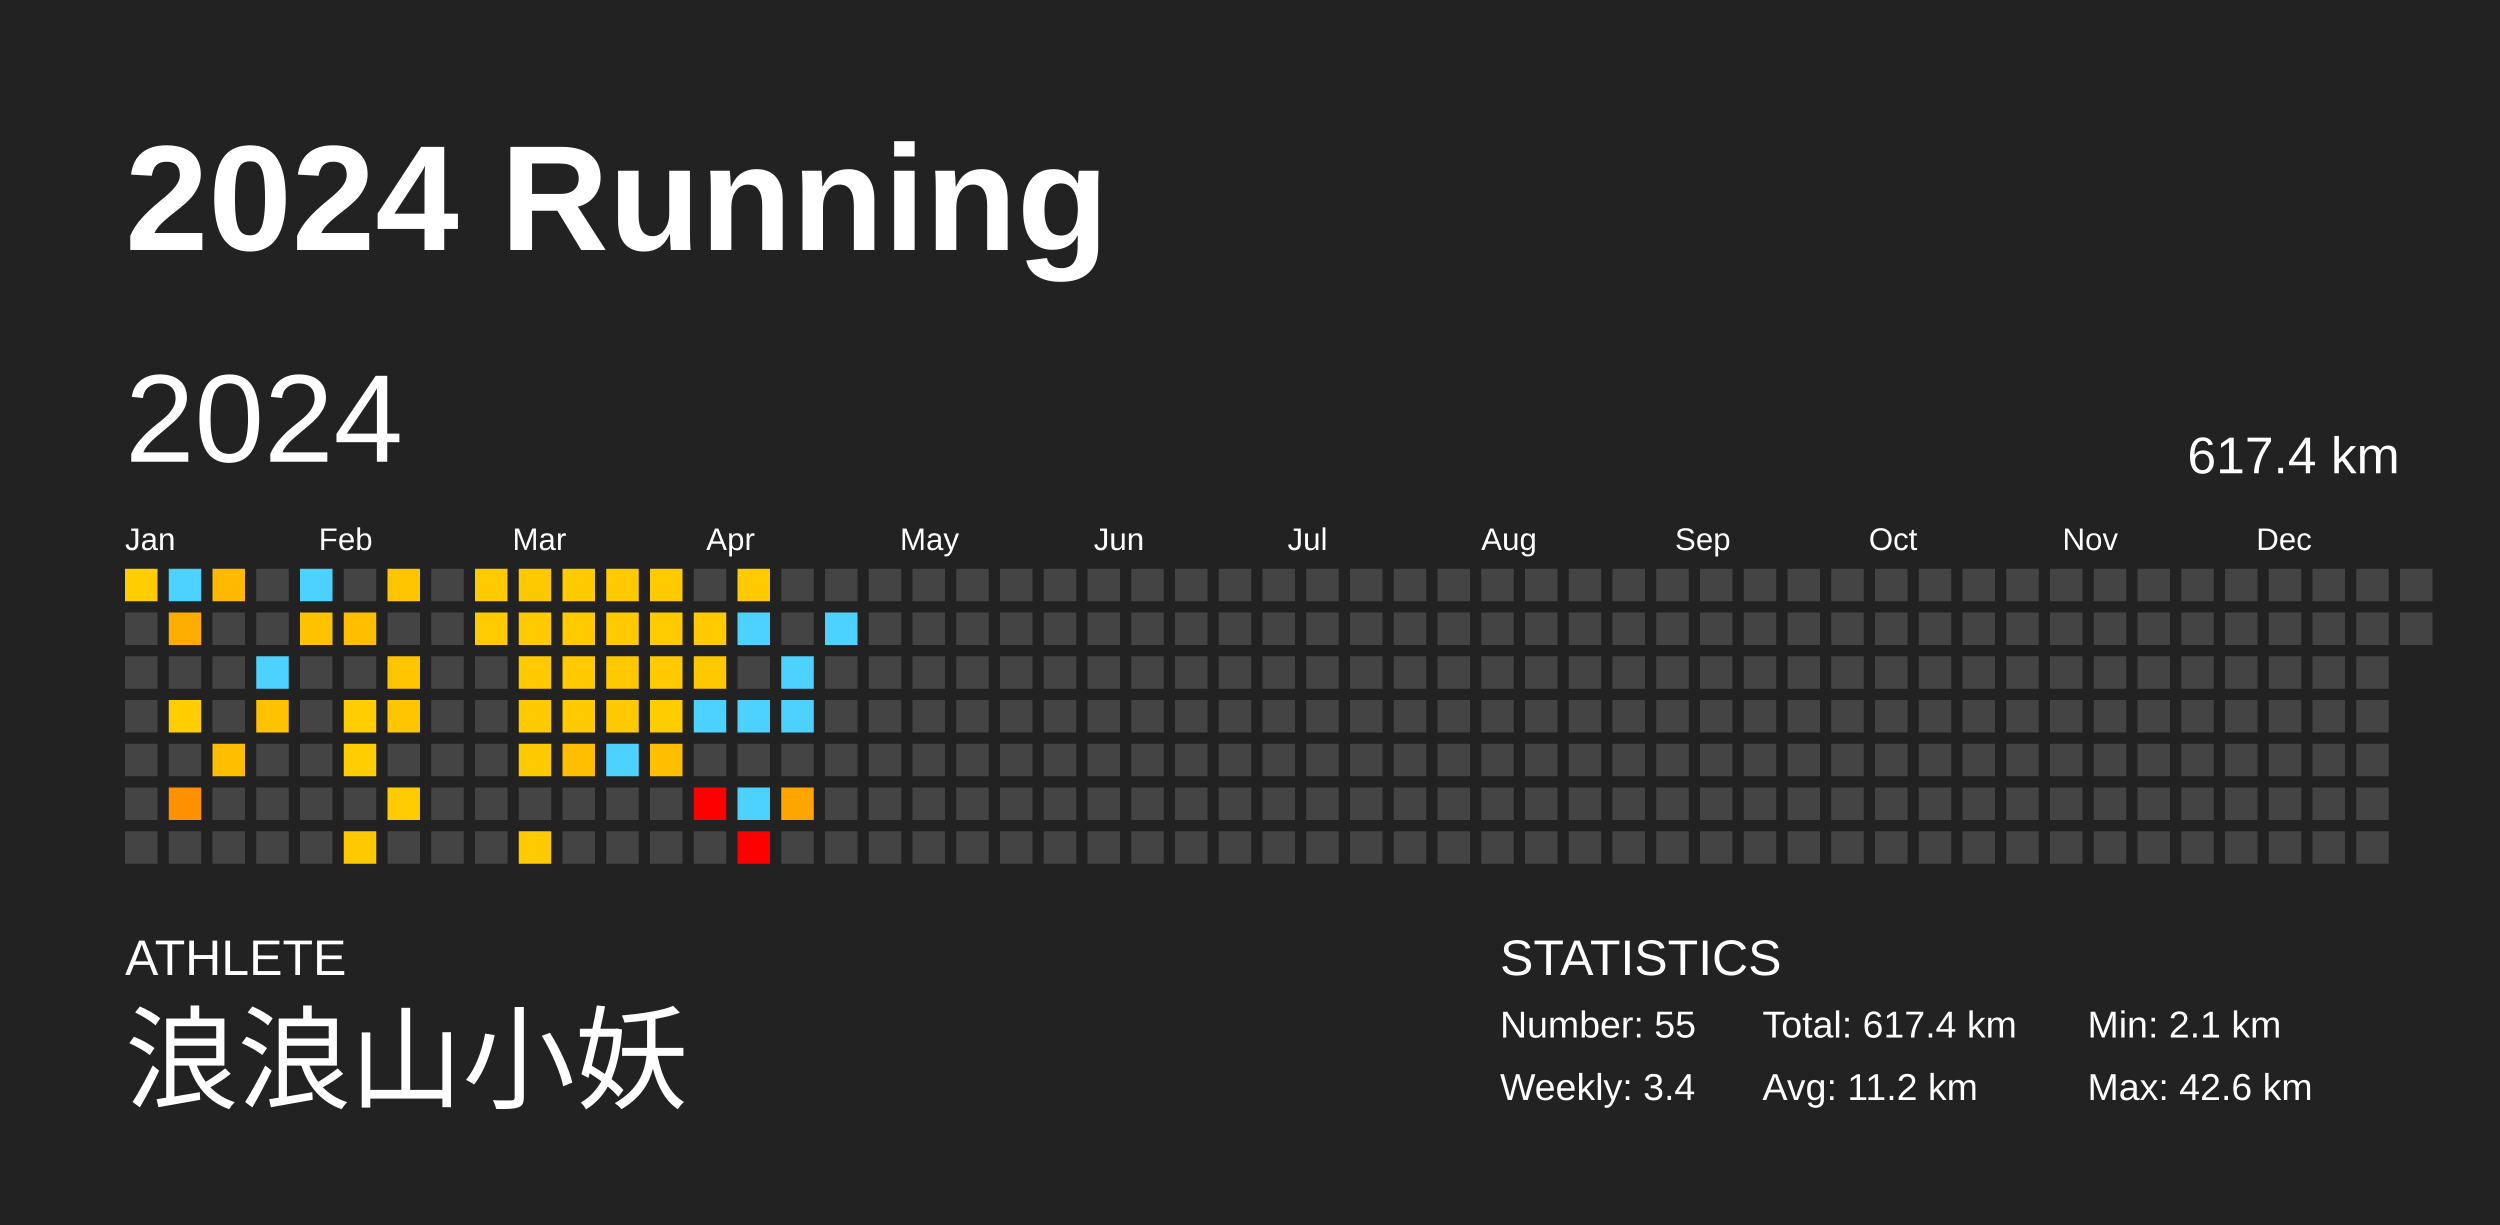
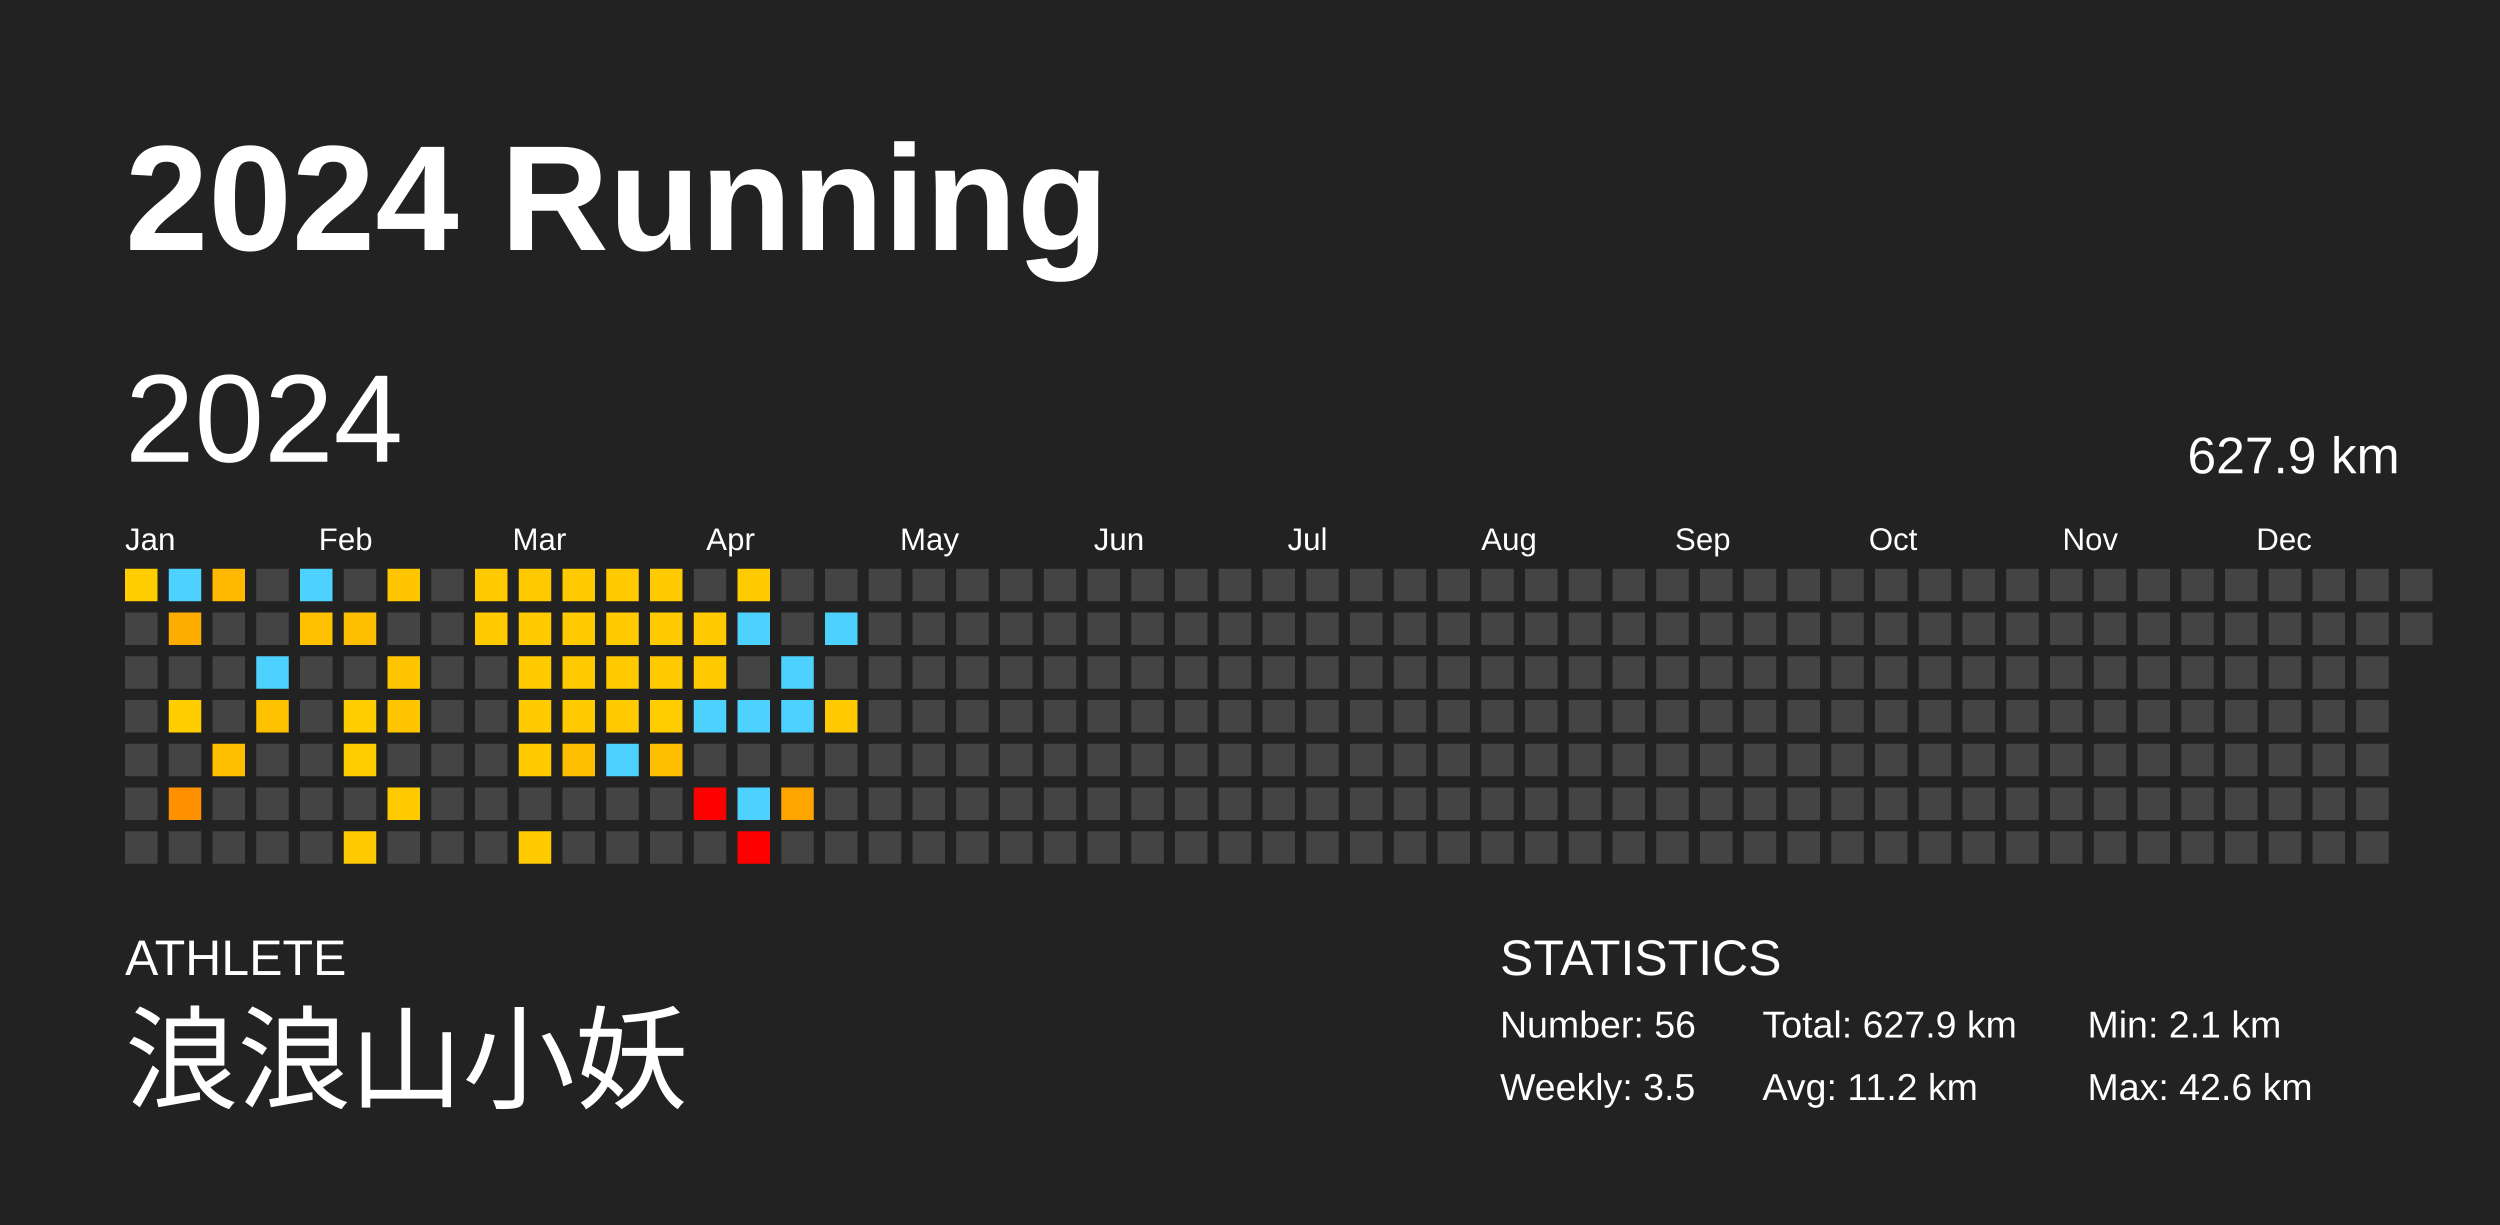
<svg xmlns="http://www.w3.org/2000/svg" baseProfile="full" height="98mm" version="1.1" viewBox="0,0,200,98" width="200mm">
  <defs />
  <rect fill="#222222" height="98" width="200" x="0" y="0" />
  <text fill="#FFFFFF" style="font-size:12px; font-family:Arial; font-weight:bold;" x="10" y="20">2024 Running</text>
  <text fill="#FFFFFF" style="font-size:4px; font-family:Arial" x="10" y="78">ATHLETE</text>
  <text fill="#FFFFFF" style="font-size:9px; font-family:Arial" x="10" y="88">浪浪山小妖</text>
  <text fill="#FFFFFF" style="font-size:4px; font-family:Arial" x="120" y="78">STATISTICS</text>
-   <text fill="#FFFFFF" style="font-size:3px; font-family:Arial" x="120" y="83">Number: 55</text>
-   <text fill="#FFFFFF" style="font-size:3px; font-family:Arial" x="120" y="88">Weekly: 3.4</text>
-   <text fill="#FFFFFF" style="font-size:3px; font-family:Arial" x="141" y="83">Total: 617.4 km</text>
+   <text fill="#FFFFFF" style="font-size:3px; font-family:Arial" x="120" y="83">Number: 56</text>
+   <text fill="#FFFFFF" style="font-size:3px; font-family:Arial" x="120" y="88">Weekly: 3.5</text>
+   <text fill="#FFFFFF" style="font-size:3px; font-family:Arial" x="141" y="83">Total: 627.9 km</text>
  <text fill="#FFFFFF" style="font-size:3px; font-family:Arial" x="141" y="88">Avg: 11.2 km</text>
  <text fill="#FFFFFF" style="font-size:3px; font-family:Arial" x="167" y="83">Min: 2.1 km</text>
  <text fill="#FFFFFF" style="font-size:3px; font-family:Arial" x="167" y="88">Max: 42.6 km</text>
  <text dominant-baseline="hanging" fill="#FFFFFF" style="font-size:10.0px; font-family:Arial;" x="10" y="30">2024</text>
-   <text dominant-baseline="hanging" fill="#FFFFFF" style="font-size:4.125px; font-family:Arial;" x="175" y="35">617.4 km</text>
+   <text dominant-baseline="hanging" fill="#FFFFFF" style="font-size:4.125px; font-family:Arial;" x="175" y="35">627.9 km</text>
  <text fill="#FFFFFF" style="font-size:2.5px; font-family:Arial" x="10.0" y="44">Jan</text>
  <text fill="#FFFFFF" style="font-size:2.5px; font-family:Arial" x="25.5" y="44">Feb</text>
  <text fill="#FFFFFF" style="font-size:2.5px; font-family:Arial" x="41.0" y="44">Mar</text>
  <text fill="#FFFFFF" style="font-size:2.5px; font-family:Arial" x="56.5" y="44">Apr</text>
  <text fill="#FFFFFF" style="font-size:2.5px; font-family:Arial" x="72.0" y="44">May</text>
  <text fill="#FFFFFF" style="font-size:2.5px; font-family:Arial" x="87.5" y="44">Jun</text>
  <text fill="#FFFFFF" style="font-size:2.5px; font-family:Arial" x="103.0" y="44">Jul</text>
  <text fill="#FFFFFF" style="font-size:2.5px; font-family:Arial" x="118.5" y="44">Aug</text>
  <text fill="#FFFFFF" style="font-size:2.5px; font-family:Arial" x="134.0" y="44">Sep</text>
  <text fill="#FFFFFF" style="font-size:2.5px; font-family:Arial" x="149.5" y="44">Oct</text>
  <text fill="#FFFFFF" style="font-size:2.5px; font-family:Arial" x="165.0" y="44">Nov</text>
  <text fill="#FFFFFF" style="font-size:2.5px; font-family:Arial" x="180.5" y="44">Dec</text>
  <rect fill="#ffcd00" height="2.6" width="2.6" x="10.0" y="45.5" />
  <rect fill="#444444" height="2.6" width="2.6" x="10.0" y="49.0" />
  <rect fill="#444444" height="2.6" width="2.6" x="10.0" y="52.5" />
  <rect fill="#444444" height="2.6" width="2.6" x="10.0" y="56.0" />
  <rect fill="#444444" height="2.6" width="2.6" x="10.0" y="59.5" />
  <rect fill="#444444" height="2.6" width="2.6" x="10.0" y="63.0" />
  <rect fill="#444444" height="2.6" width="2.6" x="10.0" y="66.5" />
  <rect fill="#4dd2ff" height="2.6" width="2.6" x="13.5" y="45.5" />
  <rect fill="#ffac00" height="2.6" width="2.6" x="13.5" y="49.0" />
  <rect fill="#444444" height="2.6" width="2.6" x="13.5" y="52.5" />
  <rect fill="#ffcd00" height="2.6" width="2.6" x="13.5" y="56.0" />
  <rect fill="#444444" height="2.6" width="2.6" x="13.5" y="59.5" />
  <rect fill="#ff9100" height="2.6" width="2.6" x="13.5" y="63.0" />
  <rect fill="#444444" height="2.6" width="2.6" x="13.5" y="66.5" />
  <rect fill="#ffb900" height="2.6" width="2.6" x="17.0" y="45.5" />
  <rect fill="#444444" height="2.6" width="2.6" x="17.0" y="49.0" />
  <rect fill="#444444" height="2.6" width="2.6" x="17.0" y="52.5" />
  <rect fill="#444444" height="2.6" width="2.6" x="17.0" y="56.0" />
  <rect fill="#ffbf00" height="2.6" width="2.6" x="17.0" y="59.5" />
  <rect fill="#444444" height="2.6" width="2.6" x="17.0" y="63.0" />
  <rect fill="#444444" height="2.6" width="2.6" x="17.0" y="66.5" />
  <rect fill="#444444" height="2.6" width="2.6" x="20.5" y="45.5" />
  <rect fill="#444444" height="2.6" width="2.6" x="20.5" y="49.0" />
  <rect fill="#4dd2ff" height="2.6" width="2.6" x="20.5" y="52.5" />
  <rect fill="#ffc200" height="2.6" width="2.6" x="20.5" y="56.0" />
  <rect fill="#444444" height="2.6" width="2.6" x="20.5" y="59.5" />
  <rect fill="#444444" height="2.6" width="2.6" x="20.5" y="63.0" />
  <rect fill="#444444" height="2.6" width="2.6" x="20.5" y="66.5" />
  <rect fill="#4dd2ff" height="2.6" width="2.6" x="24.0" y="45.5" />
  <rect fill="#ffc100" height="2.6" width="2.6" x="24.0" y="49.0" />
  <rect fill="#444444" height="2.6" width="2.6" x="24.0" y="52.5" />
  <rect fill="#444444" height="2.6" width="2.6" x="24.0" y="56.0" />
  <rect fill="#444444" height="2.6" width="2.6" x="24.0" y="59.5" />
  <rect fill="#444444" height="2.6" width="2.6" x="24.0" y="63.0" />
  <rect fill="#444444" height="2.6" width="2.6" x="24.0" y="66.5" />
  <rect fill="#444444" height="2.6" width="2.6" x="27.5" y="45.5" />
  <rect fill="#ffbf00" height="2.6" width="2.6" x="27.5" y="49.0" />
  <rect fill="#444444" height="2.6" width="2.6" x="27.5" y="52.5" />
  <rect fill="#ffcd00" height="2.6" width="2.6" x="27.5" y="56.0" />
  <rect fill="#ffcd00" height="2.6" width="2.6" x="27.5" y="59.5" />
  <rect fill="#444444" height="2.6" width="2.6" x="27.5" y="63.0" />
  <rect fill="#ffc900" height="2.6" width="2.6" x="27.5" y="66.5" />
  <rect fill="#ffc600" height="2.6" width="2.6" x="31.0" y="45.5" />
  <rect fill="#444444" height="2.6" width="2.6" x="31.0" y="49.0" />
  <rect fill="#ffc600" height="2.6" width="2.6" x="31.0" y="52.5" />
  <rect fill="#ffc600" height="2.6" width="2.6" x="31.0" y="56.0" />
  <rect fill="#444444" height="2.6" width="2.6" x="31.0" y="59.5" />
  <rect fill="#ffca00" height="2.6" width="2.6" x="31.0" y="63.0" />
  <rect fill="#444444" height="2.6" width="2.6" x="31.0" y="66.5" />
  <rect fill="#444444" height="2.6" width="2.6" x="34.5" y="45.5" />
  <rect fill="#444444" height="2.6" width="2.6" x="34.5" y="49.0" />
  <rect fill="#444444" height="2.6" width="2.6" x="34.5" y="52.5" />
  <rect fill="#444444" height="2.6" width="2.6" x="34.5" y="56.0" />
  <rect fill="#444444" height="2.6" width="2.6" x="34.5" y="59.5" />
  <rect fill="#444444" height="2.6" width="2.6" x="34.5" y="63.0" />
  <rect fill="#444444" height="2.6" width="2.6" x="34.5" y="66.5" />
  <rect fill="#ffca00" height="2.6" width="2.6" x="38.0" y="45.5" />
  <rect fill="#ffca00" height="2.6" width="2.6" x="38.0" y="49.0" />
  <rect fill="#444444" height="2.6" width="2.6" x="38.0" y="52.5" />
  <rect fill="#444444" height="2.6" width="2.6" x="38.0" y="56.0" />
  <rect fill="#444444" height="2.6" width="2.6" x="38.0" y="59.5" />
  <rect fill="#444444" height="2.6" width="2.6" x="38.0" y="63.0" />
  <rect fill="#444444" height="2.6" width="2.6" x="38.0" y="66.5" />
  <rect fill="#ffc900" height="2.6" width="2.6" x="41.5" y="45.5" />
  <rect fill="#ffca00" height="2.6" width="2.6" x="41.5" y="49.0" />
  <rect fill="#ffca00" height="2.6" width="2.6" x="41.5" y="52.5" />
  <rect fill="#ffca00" height="2.6" width="2.6" x="41.5" y="56.0" />
  <rect fill="#ffca00" height="2.6" width="2.6" x="41.5" y="59.5" />
  <rect fill="#444444" height="2.6" width="2.6" x="41.5" y="63.0" />
  <rect fill="#ffca00" height="2.6" width="2.6" x="41.5" y="66.5" />
  <rect fill="#ffca00" height="2.6" width="2.6" x="45.0" y="45.5" />
  <rect fill="#ffca00" height="2.6" width="2.6" x="45.0" y="49.0" />
  <rect fill="#ffca00" height="2.6" width="2.6" x="45.0" y="52.5" />
  <rect fill="#ffca00" height="2.6" width="2.6" x="45.0" y="56.0" />
  <rect fill="#ffbf00" height="2.6" width="2.6" x="45.0" y="59.5" />
  <rect fill="#444444" height="2.6" width="2.6" x="45.0" y="63.0" />
  <rect fill="#444444" height="2.6" width="2.6" x="45.0" y="66.5" />
  <rect fill="#ffca00" height="2.6" width="2.6" x="48.5" y="45.5" />
  <rect fill="#ffca00" height="2.6" width="2.6" x="48.5" y="49.0" />
  <rect fill="#ffc900" height="2.6" width="2.6" x="48.5" y="52.5" />
  <rect fill="#ffcb00" height="2.6" width="2.6" x="48.5" y="56.0" />
  <rect fill="#4dd2ff" height="2.6" width="2.6" x="48.5" y="59.5" />
  <rect fill="#444444" height="2.6" width="2.6" x="48.5" y="63.0" />
  <rect fill="#444444" height="2.6" width="2.6" x="48.5" y="66.5" />
  <rect fill="#ffca00" height="2.6" width="2.6" x="52.0" y="45.5" />
  <rect fill="#ffcb00" height="2.6" width="2.6" x="52.0" y="49.0" />
  <rect fill="#ffca00" height="2.6" width="2.6" x="52.0" y="52.5" />
  <rect fill="#ffcc00" height="2.6" width="2.6" x="52.0" y="56.0" />
  <rect fill="#ffbf00" height="2.6" width="2.6" x="52.0" y="59.5" />
  <rect fill="#444444" height="2.6" width="2.6" x="52.0" y="63.0" />
  <rect fill="#444444" height="2.6" width="2.6" x="52.0" y="66.5" />
  <rect fill="#444444" height="2.6" width="2.6" x="55.5" y="45.5" />
  <rect fill="#ffca00" height="2.6" width="2.6" x="55.5" y="49.0" />
  <rect fill="#ffc900" height="2.6" width="2.6" x="55.5" y="52.5" />
  <rect fill="#4dd2ff" height="2.6" width="2.6" x="55.5" y="56.0" />
  <rect fill="#444444" height="2.6" width="2.6" x="55.5" y="59.5" />
  <rect fill="red" height="2.6" width="2.6" x="55.5" y="63.0" />
  <rect fill="#444444" height="2.6" width="2.6" x="55.5" y="66.5" />
  <rect fill="#ffca00" height="2.6" width="2.6" x="59.0" y="45.5" />
  <rect fill="#4dd2ff" height="2.6" width="2.6" x="59.0" y="49.0" />
  <rect fill="#444444" height="2.6" width="2.6" x="59.0" y="52.5" />
  <rect fill="#4dd2ff" height="2.6" width="2.6" x="59.0" y="56.0" />
  <rect fill="#444444" height="2.6" width="2.6" x="59.0" y="59.5" />
  <rect fill="#4dd2ff" height="2.6" width="2.6" x="59.0" y="63.0" />
  <rect fill="red" height="2.6" width="2.6" x="59.0" y="66.5" />
  <rect fill="#444444" height="2.6" width="2.6" x="62.5" y="45.5" />
  <rect fill="#444444" height="2.6" width="2.6" x="62.5" y="49.0" />
  <rect fill="#4dd2ff" height="2.6" width="2.6" x="62.5" y="52.5" />
  <rect fill="#4dd2ff" height="2.6" width="2.6" x="62.5" y="56.0" />
  <rect fill="#444444" height="2.6" width="2.6" x="62.5" y="59.5" />
  <rect fill="#ffa500" height="2.6" width="2.6" x="62.5" y="63.0" />
  <rect fill="#444444" height="2.6" width="2.6" x="62.5" y="66.5" />
  <rect fill="#444444" height="2.6" width="2.6" x="66.0" y="45.5" />
  <rect fill="#4dd2ff" height="2.6" width="2.6" x="66.0" y="49.0" />
  <rect fill="#444444" height="2.6" width="2.6" x="66.0" y="52.5" />
-   <rect fill="#444444" height="2.6" width="2.6" x="66.0" y="56.0" />
+   <rect fill="#ffca00" height="2.6" width="2.6" x="66.0" y="56.0" />
  <rect fill="#444444" height="2.6" width="2.6" x="66.0" y="59.5" />
  <rect fill="#444444" height="2.6" width="2.6" x="66.0" y="63.0" />
  <rect fill="#444444" height="2.6" width="2.6" x="66.0" y="66.5" />
  <rect fill="#444444" height="2.6" width="2.6" x="69.5" y="45.5" />
  <rect fill="#444444" height="2.6" width="2.6" x="69.5" y="49.0" />
  <rect fill="#444444" height="2.6" width="2.6" x="69.5" y="52.5" />
  <rect fill="#444444" height="2.6" width="2.6" x="69.5" y="56.0" />
  <rect fill="#444444" height="2.6" width="2.6" x="69.5" y="59.5" />
  <rect fill="#444444" height="2.6" width="2.6" x="69.5" y="63.0" />
  <rect fill="#444444" height="2.6" width="2.6" x="69.5" y="66.5" />
  <rect fill="#444444" height="2.6" width="2.6" x="73.0" y="45.5" />
  <rect fill="#444444" height="2.6" width="2.6" x="73.0" y="49.0" />
  <rect fill="#444444" height="2.6" width="2.6" x="73.0" y="52.5" />
  <rect fill="#444444" height="2.6" width="2.6" x="73.0" y="56.0" />
  <rect fill="#444444" height="2.6" width="2.6" x="73.0" y="59.5" />
  <rect fill="#444444" height="2.6" width="2.6" x="73.0" y="63.0" />
  <rect fill="#444444" height="2.6" width="2.6" x="73.0" y="66.5" />
  <rect fill="#444444" height="2.6" width="2.6" x="76.5" y="45.5" />
  <rect fill="#444444" height="2.6" width="2.6" x="76.5" y="49.0" />
  <rect fill="#444444" height="2.6" width="2.6" x="76.5" y="52.5" />
  <rect fill="#444444" height="2.6" width="2.6" x="76.5" y="56.0" />
  <rect fill="#444444" height="2.6" width="2.6" x="76.5" y="59.5" />
  <rect fill="#444444" height="2.6" width="2.6" x="76.5" y="63.0" />
  <rect fill="#444444" height="2.6" width="2.6" x="76.5" y="66.5" />
  <rect fill="#444444" height="2.6" width="2.6" x="80.0" y="45.5" />
  <rect fill="#444444" height="2.6" width="2.6" x="80.0" y="49.0" />
  <rect fill="#444444" height="2.6" width="2.6" x="80.0" y="52.5" />
  <rect fill="#444444" height="2.6" width="2.6" x="80.0" y="56.0" />
  <rect fill="#444444" height="2.6" width="2.6" x="80.0" y="59.5" />
  <rect fill="#444444" height="2.6" width="2.6" x="80.0" y="63.0" />
  <rect fill="#444444" height="2.6" width="2.6" x="80.0" y="66.5" />
  <rect fill="#444444" height="2.6" width="2.6" x="83.5" y="45.5" />
  <rect fill="#444444" height="2.6" width="2.6" x="83.5" y="49.0" />
  <rect fill="#444444" height="2.6" width="2.6" x="83.5" y="52.5" />
  <rect fill="#444444" height="2.6" width="2.6" x="83.5" y="56.0" />
  <rect fill="#444444" height="2.6" width="2.6" x="83.5" y="59.5" />
  <rect fill="#444444" height="2.6" width="2.6" x="83.5" y="63.0" />
  <rect fill="#444444" height="2.6" width="2.6" x="83.5" y="66.5" />
  <rect fill="#444444" height="2.6" width="2.6" x="87.0" y="45.5" />
  <rect fill="#444444" height="2.6" width="2.6" x="87.0" y="49.0" />
  <rect fill="#444444" height="2.6" width="2.6" x="87.0" y="52.5" />
  <rect fill="#444444" height="2.6" width="2.6" x="87.0" y="56.0" />
  <rect fill="#444444" height="2.6" width="2.6" x="87.0" y="59.5" />
  <rect fill="#444444" height="2.6" width="2.6" x="87.0" y="63.0" />
  <rect fill="#444444" height="2.6" width="2.6" x="87.0" y="66.5" />
  <rect fill="#444444" height="2.6" width="2.6" x="90.5" y="45.5" />
  <rect fill="#444444" height="2.6" width="2.6" x="90.5" y="49.0" />
  <rect fill="#444444" height="2.6" width="2.6" x="90.5" y="52.5" />
  <rect fill="#444444" height="2.6" width="2.6" x="90.5" y="56.0" />
  <rect fill="#444444" height="2.6" width="2.6" x="90.5" y="59.5" />
  <rect fill="#444444" height="2.6" width="2.6" x="90.5" y="63.0" />
  <rect fill="#444444" height="2.6" width="2.6" x="90.5" y="66.5" />
  <rect fill="#444444" height="2.6" width="2.6" x="94.0" y="45.5" />
  <rect fill="#444444" height="2.6" width="2.6" x="94.0" y="49.0" />
  <rect fill="#444444" height="2.6" width="2.6" x="94.0" y="52.5" />
  <rect fill="#444444" height="2.6" width="2.6" x="94.0" y="56.0" />
  <rect fill="#444444" height="2.6" width="2.6" x="94.0" y="59.5" />
  <rect fill="#444444" height="2.6" width="2.6" x="94.0" y="63.0" />
  <rect fill="#444444" height="2.6" width="2.6" x="94.0" y="66.5" />
  <rect fill="#444444" height="2.6" width="2.6" x="97.5" y="45.5" />
  <rect fill="#444444" height="2.6" width="2.6" x="97.5" y="49.0" />
  <rect fill="#444444" height="2.6" width="2.6" x="97.5" y="52.5" />
  <rect fill="#444444" height="2.6" width="2.6" x="97.5" y="56.0" />
  <rect fill="#444444" height="2.6" width="2.6" x="97.5" y="59.5" />
  <rect fill="#444444" height="2.6" width="2.6" x="97.5" y="63.0" />
  <rect fill="#444444" height="2.6" width="2.6" x="97.5" y="66.5" />
  <rect fill="#444444" height="2.6" width="2.6" x="101.0" y="45.5" />
  <rect fill="#444444" height="2.6" width="2.6" x="101.0" y="49.0" />
  <rect fill="#444444" height="2.6" width="2.6" x="101.0" y="52.5" />
  <rect fill="#444444" height="2.6" width="2.6" x="101.0" y="56.0" />
  <rect fill="#444444" height="2.6" width="2.6" x="101.0" y="59.5" />
  <rect fill="#444444" height="2.6" width="2.6" x="101.0" y="63.0" />
  <rect fill="#444444" height="2.6" width="2.6" x="101.0" y="66.5" />
  <rect fill="#444444" height="2.6" width="2.6" x="104.5" y="45.5" />
  <rect fill="#444444" height="2.6" width="2.6" x="104.5" y="49.0" />
  <rect fill="#444444" height="2.6" width="2.6" x="104.5" y="52.5" />
  <rect fill="#444444" height="2.6" width="2.6" x="104.5" y="56.0" />
  <rect fill="#444444" height="2.6" width="2.6" x="104.5" y="59.5" />
  <rect fill="#444444" height="2.6" width="2.6" x="104.5" y="63.0" />
  <rect fill="#444444" height="2.6" width="2.6" x="104.5" y="66.5" />
  <rect fill="#444444" height="2.6" width="2.6" x="108.0" y="45.5" />
  <rect fill="#444444" height="2.6" width="2.6" x="108.0" y="49.0" />
  <rect fill="#444444" height="2.6" width="2.6" x="108.0" y="52.5" />
  <rect fill="#444444" height="2.6" width="2.6" x="108.0" y="56.0" />
  <rect fill="#444444" height="2.6" width="2.6" x="108.0" y="59.5" />
  <rect fill="#444444" height="2.6" width="2.6" x="108.0" y="63.0" />
  <rect fill="#444444" height="2.6" width="2.6" x="108.0" y="66.5" />
  <rect fill="#444444" height="2.6" width="2.6" x="111.5" y="45.5" />
  <rect fill="#444444" height="2.6" width="2.6" x="111.5" y="49.0" />
  <rect fill="#444444" height="2.6" width="2.6" x="111.5" y="52.5" />
  <rect fill="#444444" height="2.6" width="2.6" x="111.5" y="56.0" />
  <rect fill="#444444" height="2.6" width="2.6" x="111.5" y="59.5" />
  <rect fill="#444444" height="2.6" width="2.6" x="111.5" y="63.0" />
  <rect fill="#444444" height="2.6" width="2.6" x="111.5" y="66.5" />
  <rect fill="#444444" height="2.6" width="2.6" x="115.0" y="45.5" />
  <rect fill="#444444" height="2.6" width="2.6" x="115.0" y="49.0" />
  <rect fill="#444444" height="2.6" width="2.6" x="115.0" y="52.5" />
  <rect fill="#444444" height="2.6" width="2.6" x="115.0" y="56.0" />
  <rect fill="#444444" height="2.6" width="2.6" x="115.0" y="59.5" />
  <rect fill="#444444" height="2.6" width="2.6" x="115.0" y="63.0" />
  <rect fill="#444444" height="2.6" width="2.6" x="115.0" y="66.5" />
  <rect fill="#444444" height="2.6" width="2.6" x="118.5" y="45.5" />
  <rect fill="#444444" height="2.6" width="2.6" x="118.5" y="49.0" />
  <rect fill="#444444" height="2.6" width="2.6" x="118.5" y="52.5" />
  <rect fill="#444444" height="2.6" width="2.6" x="118.5" y="56.0" />
  <rect fill="#444444" height="2.6" width="2.6" x="118.5" y="59.5" />
  <rect fill="#444444" height="2.6" width="2.6" x="118.5" y="63.0" />
  <rect fill="#444444" height="2.6" width="2.6" x="118.5" y="66.5" />
  <rect fill="#444444" height="2.6" width="2.6" x="122.0" y="45.5" />
  <rect fill="#444444" height="2.6" width="2.6" x="122.0" y="49.0" />
  <rect fill="#444444" height="2.6" width="2.6" x="122.0" y="52.5" />
  <rect fill="#444444" height="2.6" width="2.6" x="122.0" y="56.0" />
  <rect fill="#444444" height="2.6" width="2.6" x="122.0" y="59.5" />
  <rect fill="#444444" height="2.6" width="2.6" x="122.0" y="63.0" />
  <rect fill="#444444" height="2.6" width="2.6" x="122.0" y="66.5" />
  <rect fill="#444444" height="2.6" width="2.6" x="125.5" y="45.5" />
  <rect fill="#444444" height="2.6" width="2.6" x="125.5" y="49.0" />
  <rect fill="#444444" height="2.6" width="2.6" x="125.5" y="52.5" />
  <rect fill="#444444" height="2.6" width="2.6" x="125.5" y="56.0" />
  <rect fill="#444444" height="2.6" width="2.6" x="125.5" y="59.5" />
  <rect fill="#444444" height="2.6" width="2.6" x="125.5" y="63.0" />
  <rect fill="#444444" height="2.6" width="2.6" x="125.5" y="66.5" />
  <rect fill="#444444" height="2.6" width="2.6" x="129.0" y="45.5" />
  <rect fill="#444444" height="2.6" width="2.6" x="129.0" y="49.0" />
  <rect fill="#444444" height="2.6" width="2.6" x="129.0" y="52.5" />
  <rect fill="#444444" height="2.6" width="2.6" x="129.0" y="56.0" />
  <rect fill="#444444" height="2.6" width="2.6" x="129.0" y="59.5" />
  <rect fill="#444444" height="2.6" width="2.6" x="129.0" y="63.0" />
  <rect fill="#444444" height="2.6" width="2.6" x="129.0" y="66.5" />
  <rect fill="#444444" height="2.6" width="2.6" x="132.5" y="45.5" />
  <rect fill="#444444" height="2.6" width="2.6" x="132.5" y="49.0" />
  <rect fill="#444444" height="2.6" width="2.6" x="132.5" y="52.5" />
  <rect fill="#444444" height="2.6" width="2.6" x="132.5" y="56.0" />
  <rect fill="#444444" height="2.6" width="2.6" x="132.5" y="59.5" />
  <rect fill="#444444" height="2.6" width="2.6" x="132.5" y="63.0" />
  <rect fill="#444444" height="2.6" width="2.6" x="132.5" y="66.5" />
  <rect fill="#444444" height="2.6" width="2.6" x="136.0" y="45.5" />
  <rect fill="#444444" height="2.6" width="2.6" x="136.0" y="49.0" />
  <rect fill="#444444" height="2.6" width="2.6" x="136.0" y="52.5" />
  <rect fill="#444444" height="2.6" width="2.6" x="136.0" y="56.0" />
  <rect fill="#444444" height="2.6" width="2.6" x="136.0" y="59.5" />
  <rect fill="#444444" height="2.6" width="2.6" x="136.0" y="63.0" />
  <rect fill="#444444" height="2.6" width="2.6" x="136.0" y="66.5" />
  <rect fill="#444444" height="2.6" width="2.6" x="139.5" y="45.5" />
  <rect fill="#444444" height="2.6" width="2.6" x="139.5" y="49.0" />
  <rect fill="#444444" height="2.6" width="2.6" x="139.5" y="52.5" />
  <rect fill="#444444" height="2.6" width="2.6" x="139.5" y="56.0" />
  <rect fill="#444444" height="2.6" width="2.6" x="139.5" y="59.5" />
  <rect fill="#444444" height="2.6" width="2.6" x="139.5" y="63.0" />
  <rect fill="#444444" height="2.6" width="2.6" x="139.5" y="66.5" />
  <rect fill="#444444" height="2.6" width="2.6" x="143.0" y="45.5" />
  <rect fill="#444444" height="2.6" width="2.6" x="143.0" y="49.0" />
  <rect fill="#444444" height="2.6" width="2.6" x="143.0" y="52.5" />
  <rect fill="#444444" height="2.6" width="2.6" x="143.0" y="56.0" />
  <rect fill="#444444" height="2.6" width="2.6" x="143.0" y="59.5" />
  <rect fill="#444444" height="2.6" width="2.6" x="143.0" y="63.0" />
  <rect fill="#444444" height="2.6" width="2.6" x="143.0" y="66.5" />
  <rect fill="#444444" height="2.6" width="2.6" x="146.5" y="45.5" />
  <rect fill="#444444" height="2.6" width="2.6" x="146.5" y="49.0" />
  <rect fill="#444444" height="2.6" width="2.6" x="146.5" y="52.5" />
  <rect fill="#444444" height="2.6" width="2.6" x="146.5" y="56.0" />
  <rect fill="#444444" height="2.6" width="2.6" x="146.5" y="59.5" />
  <rect fill="#444444" height="2.6" width="2.6" x="146.5" y="63.0" />
  <rect fill="#444444" height="2.6" width="2.6" x="146.5" y="66.5" />
  <rect fill="#444444" height="2.6" width="2.6" x="150.0" y="45.5" />
  <rect fill="#444444" height="2.6" width="2.6" x="150.0" y="49.0" />
  <rect fill="#444444" height="2.6" width="2.6" x="150.0" y="52.5" />
  <rect fill="#444444" height="2.6" width="2.6" x="150.0" y="56.0" />
  <rect fill="#444444" height="2.6" width="2.6" x="150.0" y="59.5" />
  <rect fill="#444444" height="2.6" width="2.6" x="150.0" y="63.0" />
  <rect fill="#444444" height="2.6" width="2.6" x="150.0" y="66.5" />
  <rect fill="#444444" height="2.6" width="2.6" x="153.5" y="45.5" />
  <rect fill="#444444" height="2.6" width="2.6" x="153.5" y="49.0" />
  <rect fill="#444444" height="2.6" width="2.6" x="153.5" y="52.5" />
  <rect fill="#444444" height="2.6" width="2.6" x="153.5" y="56.0" />
  <rect fill="#444444" height="2.6" width="2.6" x="153.5" y="59.5" />
  <rect fill="#444444" height="2.6" width="2.6" x="153.5" y="63.0" />
  <rect fill="#444444" height="2.6" width="2.6" x="153.5" y="66.5" />
  <rect fill="#444444" height="2.6" width="2.6" x="157.0" y="45.5" />
  <rect fill="#444444" height="2.6" width="2.6" x="157.0" y="49.0" />
  <rect fill="#444444" height="2.6" width="2.6" x="157.0" y="52.5" />
  <rect fill="#444444" height="2.6" width="2.6" x="157.0" y="56.0" />
  <rect fill="#444444" height="2.6" width="2.6" x="157.0" y="59.5" />
  <rect fill="#444444" height="2.6" width="2.6" x="157.0" y="63.0" />
  <rect fill="#444444" height="2.6" width="2.6" x="157.0" y="66.5" />
  <rect fill="#444444" height="2.6" width="2.6" x="160.5" y="45.5" />
  <rect fill="#444444" height="2.6" width="2.6" x="160.5" y="49.0" />
  <rect fill="#444444" height="2.6" width="2.6" x="160.5" y="52.5" />
  <rect fill="#444444" height="2.6" width="2.6" x="160.5" y="56.0" />
  <rect fill="#444444" height="2.6" width="2.6" x="160.5" y="59.5" />
  <rect fill="#444444" height="2.6" width="2.6" x="160.5" y="63.0" />
  <rect fill="#444444" height="2.6" width="2.6" x="160.5" y="66.5" />
  <rect fill="#444444" height="2.6" width="2.6" x="164.0" y="45.5" />
  <rect fill="#444444" height="2.6" width="2.6" x="164.0" y="49.0" />
  <rect fill="#444444" height="2.6" width="2.6" x="164.0" y="52.5" />
  <rect fill="#444444" height="2.6" width="2.6" x="164.0" y="56.0" />
  <rect fill="#444444" height="2.6" width="2.6" x="164.0" y="59.5" />
  <rect fill="#444444" height="2.6" width="2.6" x="164.0" y="63.0" />
  <rect fill="#444444" height="2.6" width="2.6" x="164.0" y="66.5" />
  <rect fill="#444444" height="2.6" width="2.6" x="167.5" y="45.5" />
  <rect fill="#444444" height="2.6" width="2.6" x="167.5" y="49.0" />
  <rect fill="#444444" height="2.6" width="2.6" x="167.5" y="52.5" />
  <rect fill="#444444" height="2.6" width="2.6" x="167.5" y="56.0" />
  <rect fill="#444444" height="2.6" width="2.6" x="167.5" y="59.5" />
  <rect fill="#444444" height="2.6" width="2.6" x="167.5" y="63.0" />
  <rect fill="#444444" height="2.6" width="2.6" x="167.5" y="66.5" />
  <rect fill="#444444" height="2.6" width="2.6" x="171.0" y="45.5" />
  <rect fill="#444444" height="2.6" width="2.6" x="171.0" y="49.0" />
  <rect fill="#444444" height="2.6" width="2.6" x="171.0" y="52.5" />
  <rect fill="#444444" height="2.6" width="2.6" x="171.0" y="56.0" />
  <rect fill="#444444" height="2.6" width="2.6" x="171.0" y="59.5" />
  <rect fill="#444444" height="2.6" width="2.6" x="171.0" y="63.0" />
  <rect fill="#444444" height="2.6" width="2.6" x="171.0" y="66.5" />
  <rect fill="#444444" height="2.6" width="2.6" x="174.5" y="45.5" />
  <rect fill="#444444" height="2.6" width="2.6" x="174.5" y="49.0" />
  <rect fill="#444444" height="2.6" width="2.6" x="174.5" y="52.5" />
  <rect fill="#444444" height="2.6" width="2.6" x="174.5" y="56.0" />
  <rect fill="#444444" height="2.6" width="2.6" x="174.5" y="59.5" />
  <rect fill="#444444" height="2.6" width="2.6" x="174.5" y="63.0" />
  <rect fill="#444444" height="2.6" width="2.6" x="174.5" y="66.5" />
  <rect fill="#444444" height="2.6" width="2.6" x="178.0" y="45.5" />
  <rect fill="#444444" height="2.6" width="2.6" x="178.0" y="49.0" />
  <rect fill="#444444" height="2.6" width="2.6" x="178.0" y="52.5" />
  <rect fill="#444444" height="2.6" width="2.6" x="178.0" y="56.0" />
  <rect fill="#444444" height="2.6" width="2.6" x="178.0" y="59.5" />
  <rect fill="#444444" height="2.6" width="2.6" x="178.0" y="63.0" />
  <rect fill="#444444" height="2.6" width="2.6" x="178.0" y="66.5" />
  <rect fill="#444444" height="2.6" width="2.6" x="181.5" y="45.5" />
  <rect fill="#444444" height="2.6" width="2.6" x="181.5" y="49.0" />
  <rect fill="#444444" height="2.6" width="2.6" x="181.5" y="52.5" />
  <rect fill="#444444" height="2.6" width="2.6" x="181.5" y="56.0" />
  <rect fill="#444444" height="2.6" width="2.6" x="181.5" y="59.5" />
  <rect fill="#444444" height="2.6" width="2.6" x="181.5" y="63.0" />
  <rect fill="#444444" height="2.6" width="2.6" x="181.5" y="66.5" />
  <rect fill="#444444" height="2.6" width="2.6" x="185.0" y="45.5" />
  <rect fill="#444444" height="2.6" width="2.6" x="185.0" y="49.0" />
  <rect fill="#444444" height="2.6" width="2.6" x="185.0" y="52.5" />
  <rect fill="#444444" height="2.6" width="2.6" x="185.0" y="56.0" />
  <rect fill="#444444" height="2.6" width="2.6" x="185.0" y="59.5" />
  <rect fill="#444444" height="2.6" width="2.6" x="185.0" y="63.0" />
  <rect fill="#444444" height="2.6" width="2.6" x="185.0" y="66.5" />
  <rect fill="#444444" height="2.6" width="2.6" x="188.5" y="45.5" />
  <rect fill="#444444" height="2.6" width="2.6" x="188.5" y="49.0" />
  <rect fill="#444444" height="2.6" width="2.6" x="188.5" y="52.5" />
  <rect fill="#444444" height="2.6" width="2.6" x="188.5" y="56.0" />
  <rect fill="#444444" height="2.6" width="2.6" x="188.5" y="59.5" />
  <rect fill="#444444" height="2.6" width="2.6" x="188.5" y="63.0" />
  <rect fill="#444444" height="2.6" width="2.6" x="188.5" y="66.5" />
  <rect fill="#444444" height="2.6" width="2.6" x="192.0" y="45.5" />
  <rect fill="#444444" height="2.6" width="2.6" x="192.0" y="49.0" />
</svg>
